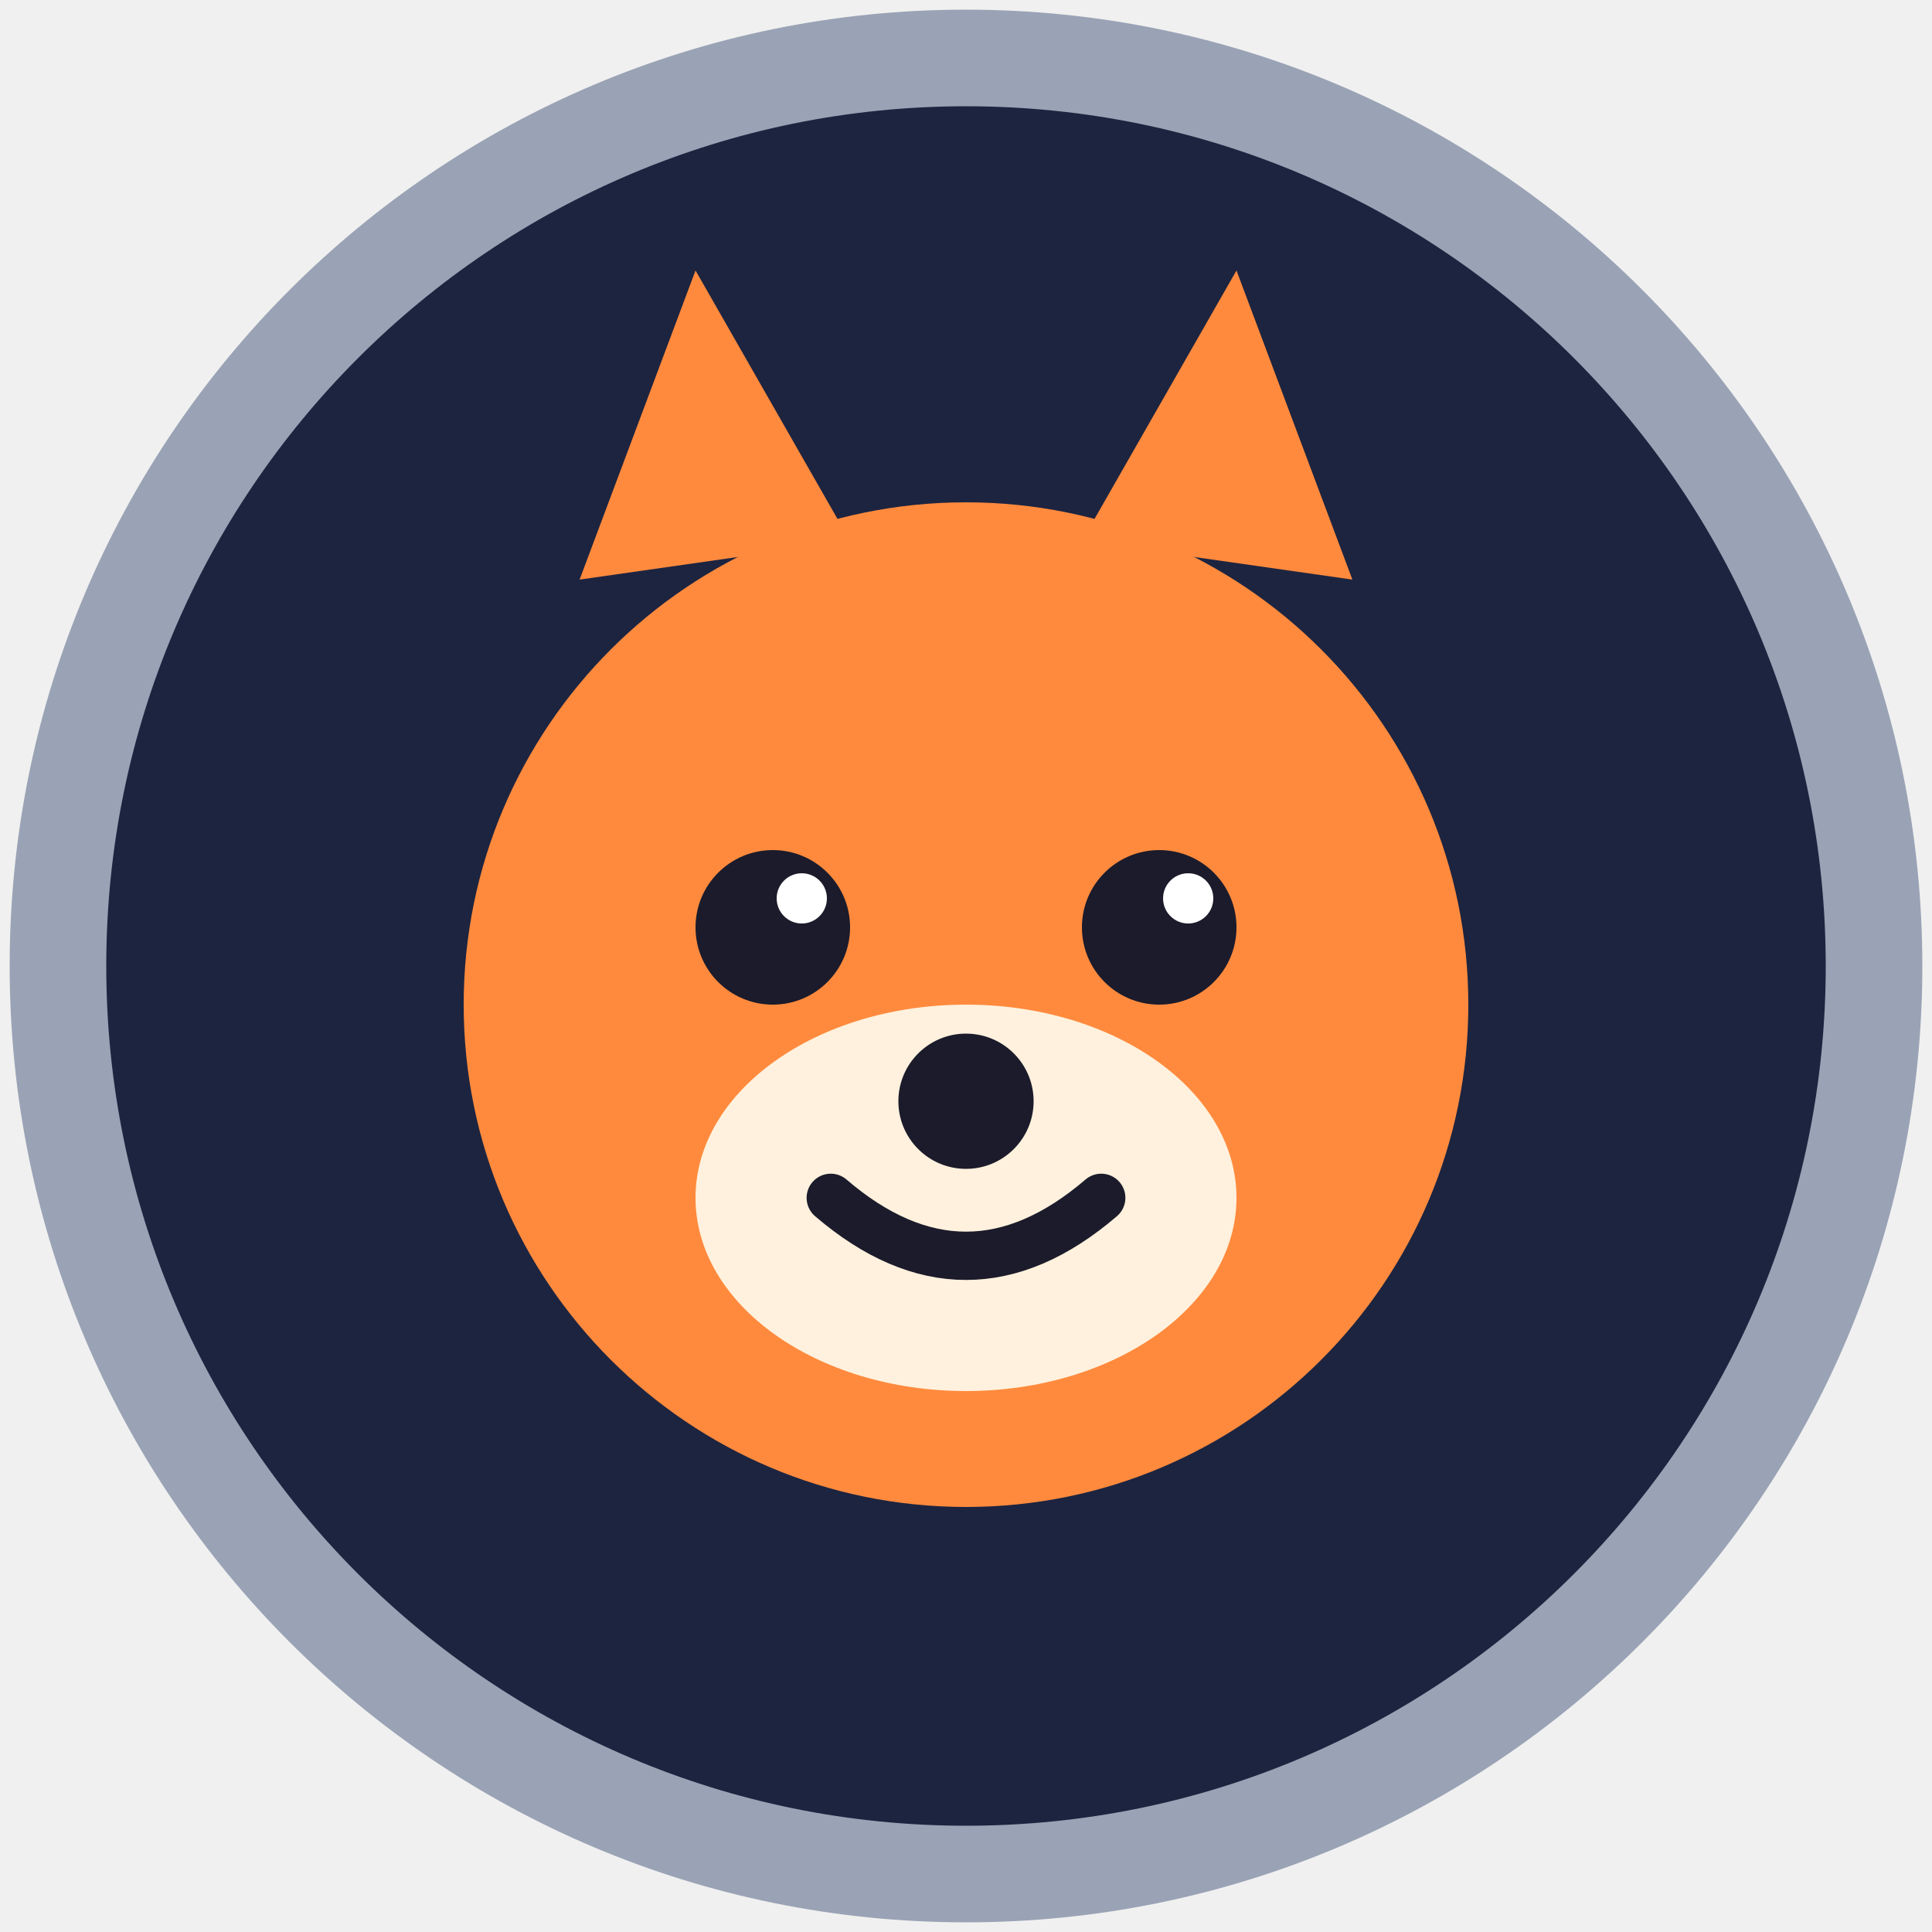
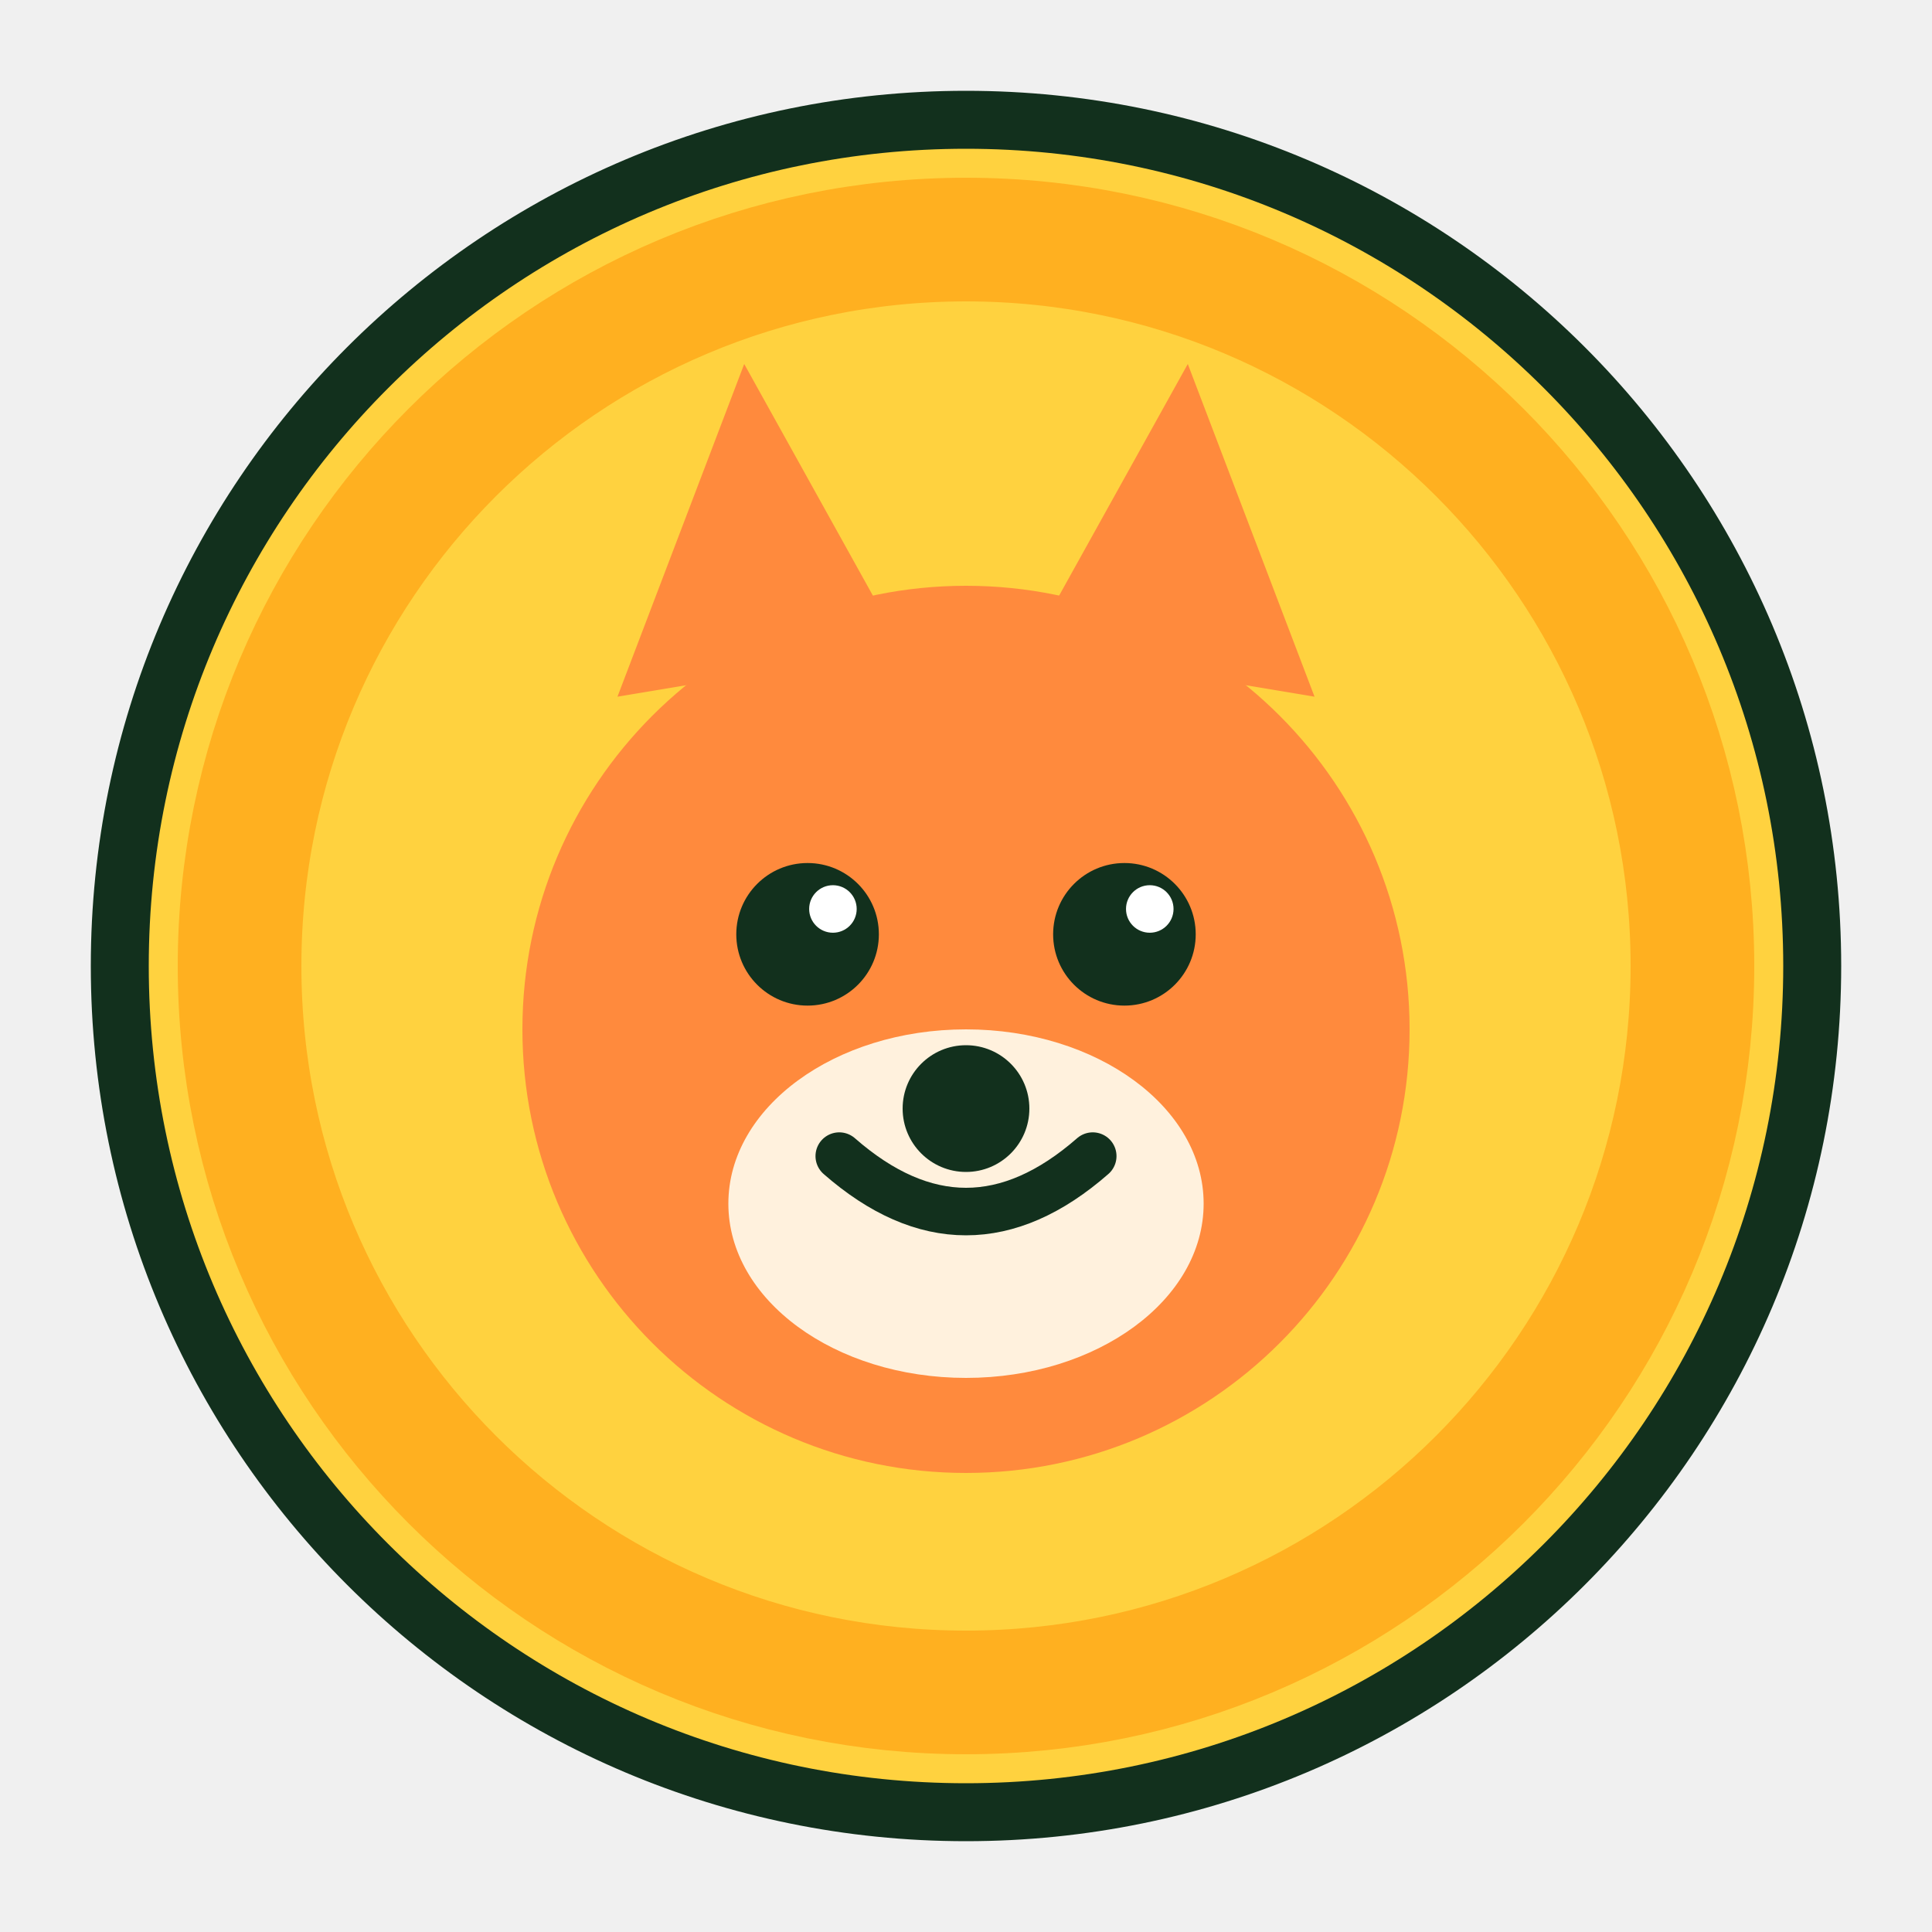
- <svg xmlns="http://www.w3.org/2000/svg" class="art" viewBox="0 0 100 100" width="200" height="200">
-   <circle cx="50" cy="50" r="47" fill="#1d2440" stroke="#9aa3b5" stroke-width="5" />
-   <path d="M30 30 L36 14 L44 28 Z" fill="#ff8a3d" />
-   <path d="M70 30 L64 14 L56 28 Z" fill="#ff8a3d" />
-   <circle cx="50" cy="52" r="26" fill="#ff8a3d" />
-   <ellipse cx="50" cy="62" rx="14" ry="10" fill="#fff1dd" />
-   <circle cx="50" cy="57" r="3.5" fill="#1b1b2b" />
-   <circle cx="40" cy="48" r="4" fill="#1b1b2b" />
-   <circle cx="60" cy="48" r="4" fill="#1b1b2b" />
-   <circle cx="41.5" cy="46.5" r="1.3" fill="#fff" />
-   <circle cx="61.5" cy="46.5" r="1.3" fill="#fff" />
-   <path d="M43 62 q7 6 14 0" stroke="#1b1b2b" stroke-width="2.5" fill="none" stroke-linecap="round" />
+ <svg xmlns="http://www.w3.org/2000/svg" class="disc" viewBox="0 0 100 100" width="200" height="200">
+   <circle cx="50" cy="50" r="43.8" fill="#ffd23f" stroke="#12301d" stroke-width="3" />
+   <circle cx="50" cy="50" r="37.6" fill="none" stroke="#ffb020" stroke-width="6.4" />
+   <g transform="translate(9 9) scale(.82)">
+     <path d="M28 33 L36 12 L46 30 Z" fill="#ff8a3d" />
+     <path d="M72 33 L64 12 L54 30 Z" fill="#ff8a3d" />
+     <circle cx="50" cy="54" r="28" fill="#ff8a3d" />
+     <ellipse cx="50" cy="65" rx="15" ry="11" fill="#fff1dd" />
+     <circle cx="50" cy="59" r="4" fill="#12301d" />
+     <circle cx="40" cy="48" r="4.5" fill="#12301d" />
+     <circle cx="60" cy="48" r="4.5" fill="#12301d" />
+     <circle cx="41.6" cy="46.4" r="1.5" fill="#fff" />
+     <circle cx="61.6" cy="46.4" r="1.5" fill="#fff" />
+     <path d="M42 62 q8 7 16 0" stroke="#12301d" stroke-width="3" fill="none" stroke-linecap="round" />
+   </g>
</svg>
